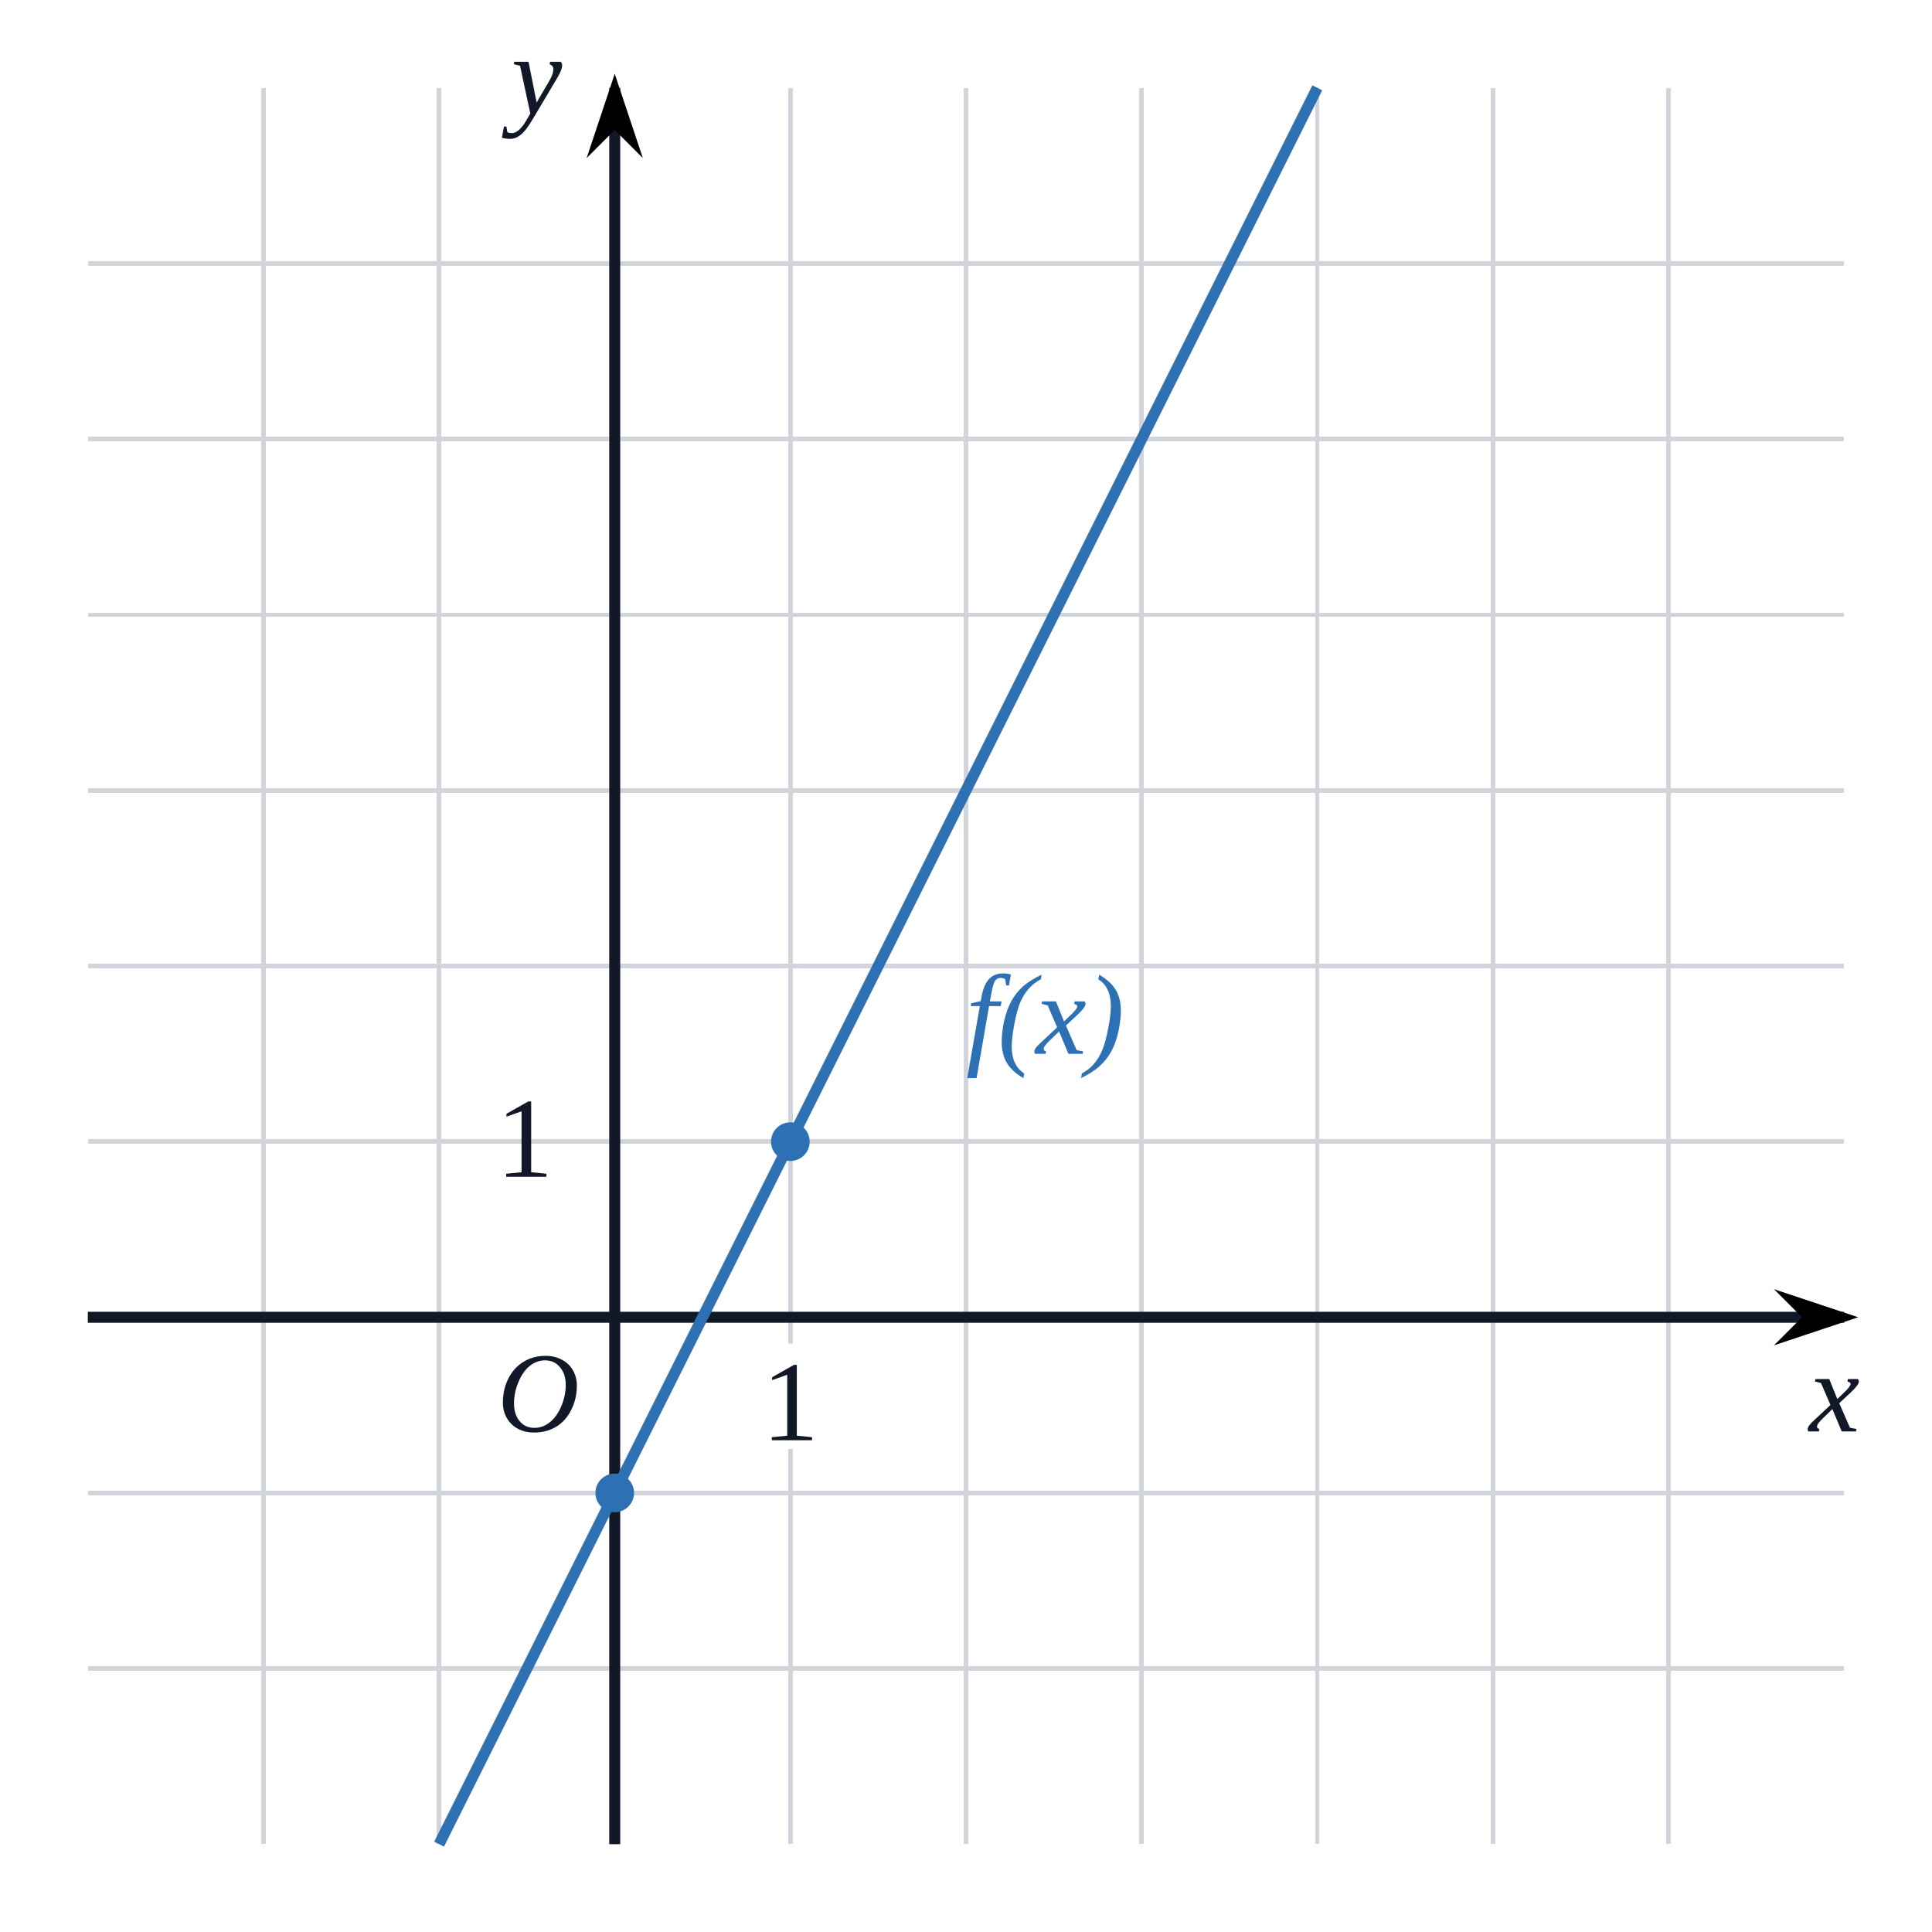
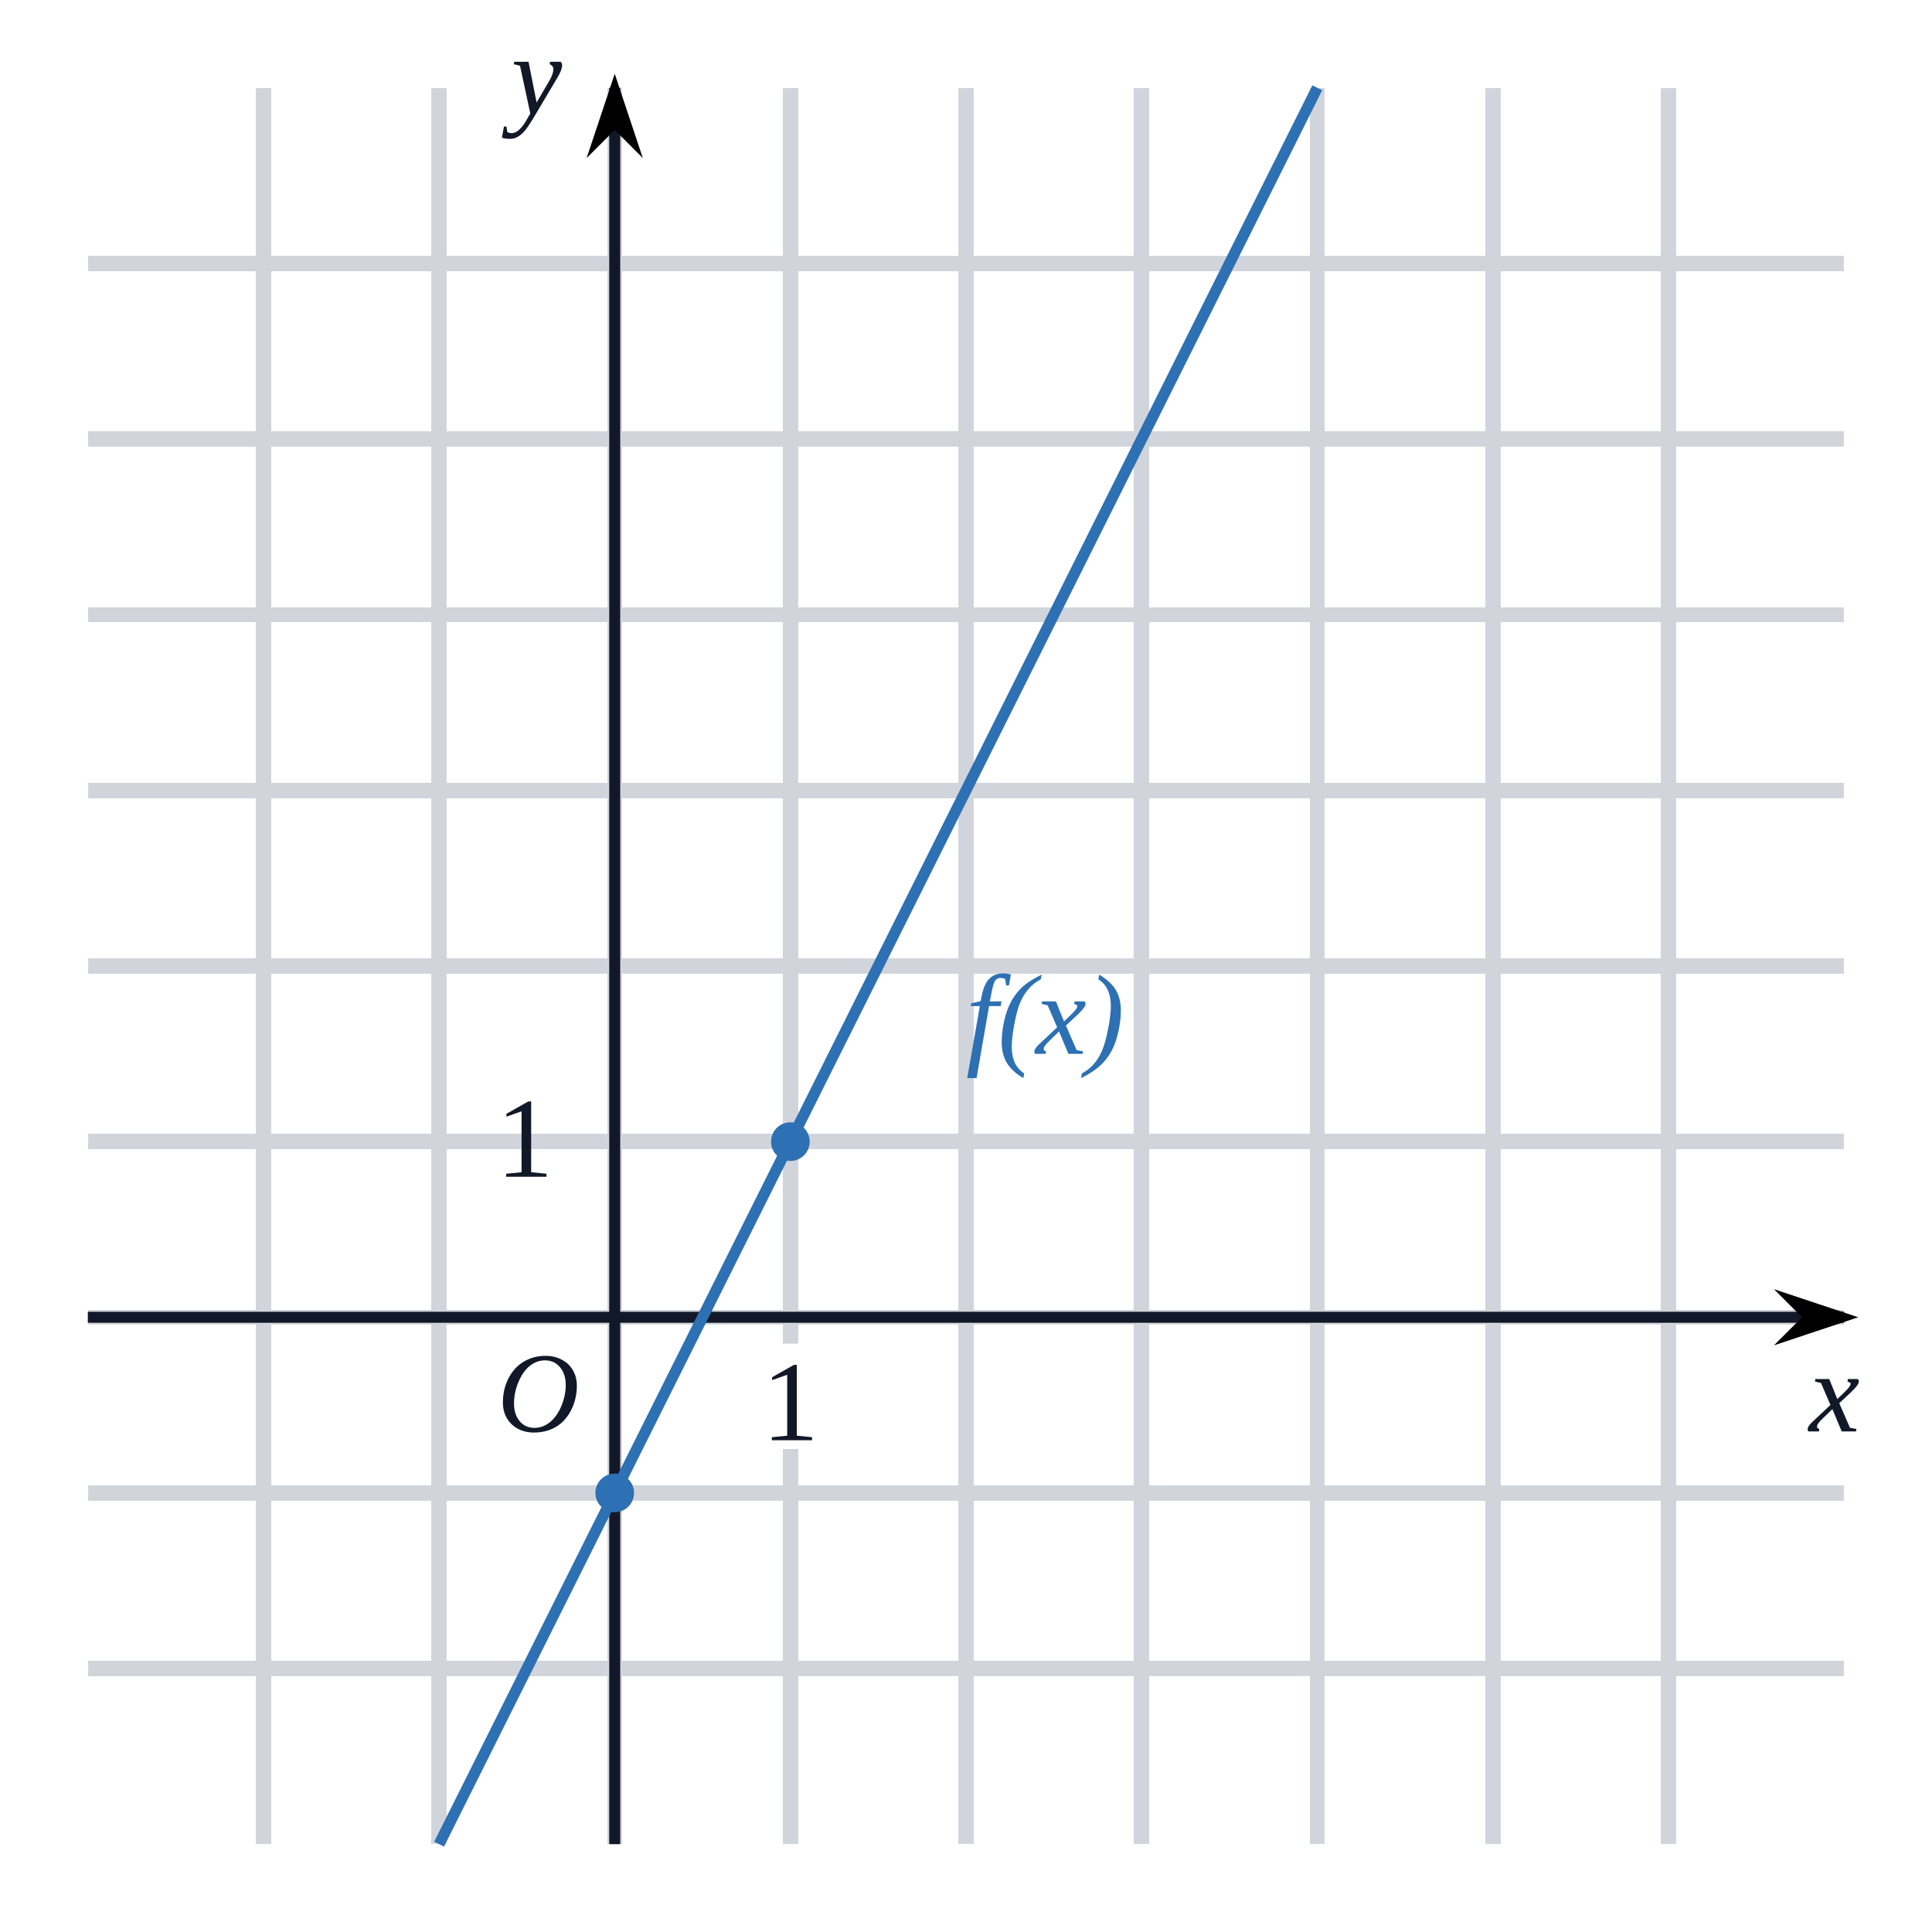
<svg xmlns="http://www.w3.org/2000/svg" width="220" height="220" viewBox="0 0 220 220">
  <rect x="0" y="0" width="220" height="220" fill="white" />
  <defs>
    <marker id="axis-arrow" viewBox="0 0 15 8" refX="13" refY="4" markerWidth="12" markerHeight="6.4" orient="auto" markerUnits="userSpaceOnUse">
      <path d="M 3 0 L 15 4 L 3 8 L 7 4 Z" fill="black" />
    </marker>
  </defs>
-   <g stroke="#d1d5db" stroke-width="0.5" shape-rendering="crispEdges">
+   <g stroke="#d1d5db" stroke-width="1.75" shape-rendering="crispEdges">
    <line x1="30" y1="10" x2="30" y2="210" />
    <line x1="50" y1="10" x2="50" y2="210" />
    <line x1="70" y1="10" x2="70" y2="210" />
    <line x1="90" y1="10" x2="90" y2="210" />
    <line x1="110" y1="10" x2="110" y2="210" />
    <line x1="130" y1="10" x2="130" y2="210" />
    <line x1="150" y1="10" x2="150" y2="210" />
    <line x1="170" y1="10" x2="170" y2="210" />
    <line x1="190" y1="10" x2="190" y2="210" />
    <line x1="10" y1="30" x2="210" y2="30" />
    <line x1="10" y1="50" x2="210" y2="50" />
    <line x1="10" y1="70" x2="210" y2="70" />
    <line x1="10" y1="90" x2="210" y2="90" />
    <line x1="10" y1="110" x2="210" y2="110" />
    <line x1="10" y1="130" x2="210" y2="130" />
    <line x1="10" y1="150" x2="210" y2="150" />
    <line x1="10" y1="170" x2="210" y2="170" />
    <line x1="10" y1="190" x2="210" y2="190" />
  </g>
  <g stroke="#111827" stroke-width="1.25">
    <line x1="10" y1="150" x2="210" y2="150" marker-end="url(#axis-arrow)" />
    <line x1="70" y1="210" x2="70" y2="10" marker-end="url(#axis-arrow)" />
  </g>
  <g font-family="sans-serif" font-size="11" fill="#111827">
    <text x="66" y="163" text-anchor="end" font-size="13" font-style="italic" font-family="Georgia, 'Times New Roman', serif">O</text>
    <rect x="87" y="153" width="7" height="12" fill="white" />
    <text x="90" y="164" text-anchor="middle" font-size="13" font-family="'Times New Roman', serif" font-weight="300">1</text>
    <text x="63" y="134" text-anchor="end" font-size="13" font-family="'Times New Roman', serif" font-weight="300">1</text>
    <text x="206" y="163" text-anchor="start" font-family="Georgia, 'Times New Roman', serif" font-style="italic" font-size="13">x</text>
    <text x="64" y="13" text-anchor="end" font-family="Georgia, 'Times New Roman', serif" font-style="italic" font-size="13">y</text>
  </g>
  <g stroke="#2d70b3" stroke-width="1.25" fill="none">
    <line x1="50" y1="210" x2="150" y2="10" />
  </g>
  <circle cx="70" cy="170" r="2.2" fill="#2d70b3" />
  <circle cx="90" cy="130" r="2.2" fill="#2d70b3" />
  <text x="110" y="120" font-family="Georgia, 'Times New Roman', serif" font-style="italic" font-size="13" fill="#2d70b3">
    f(x)
  </text>
</svg>
